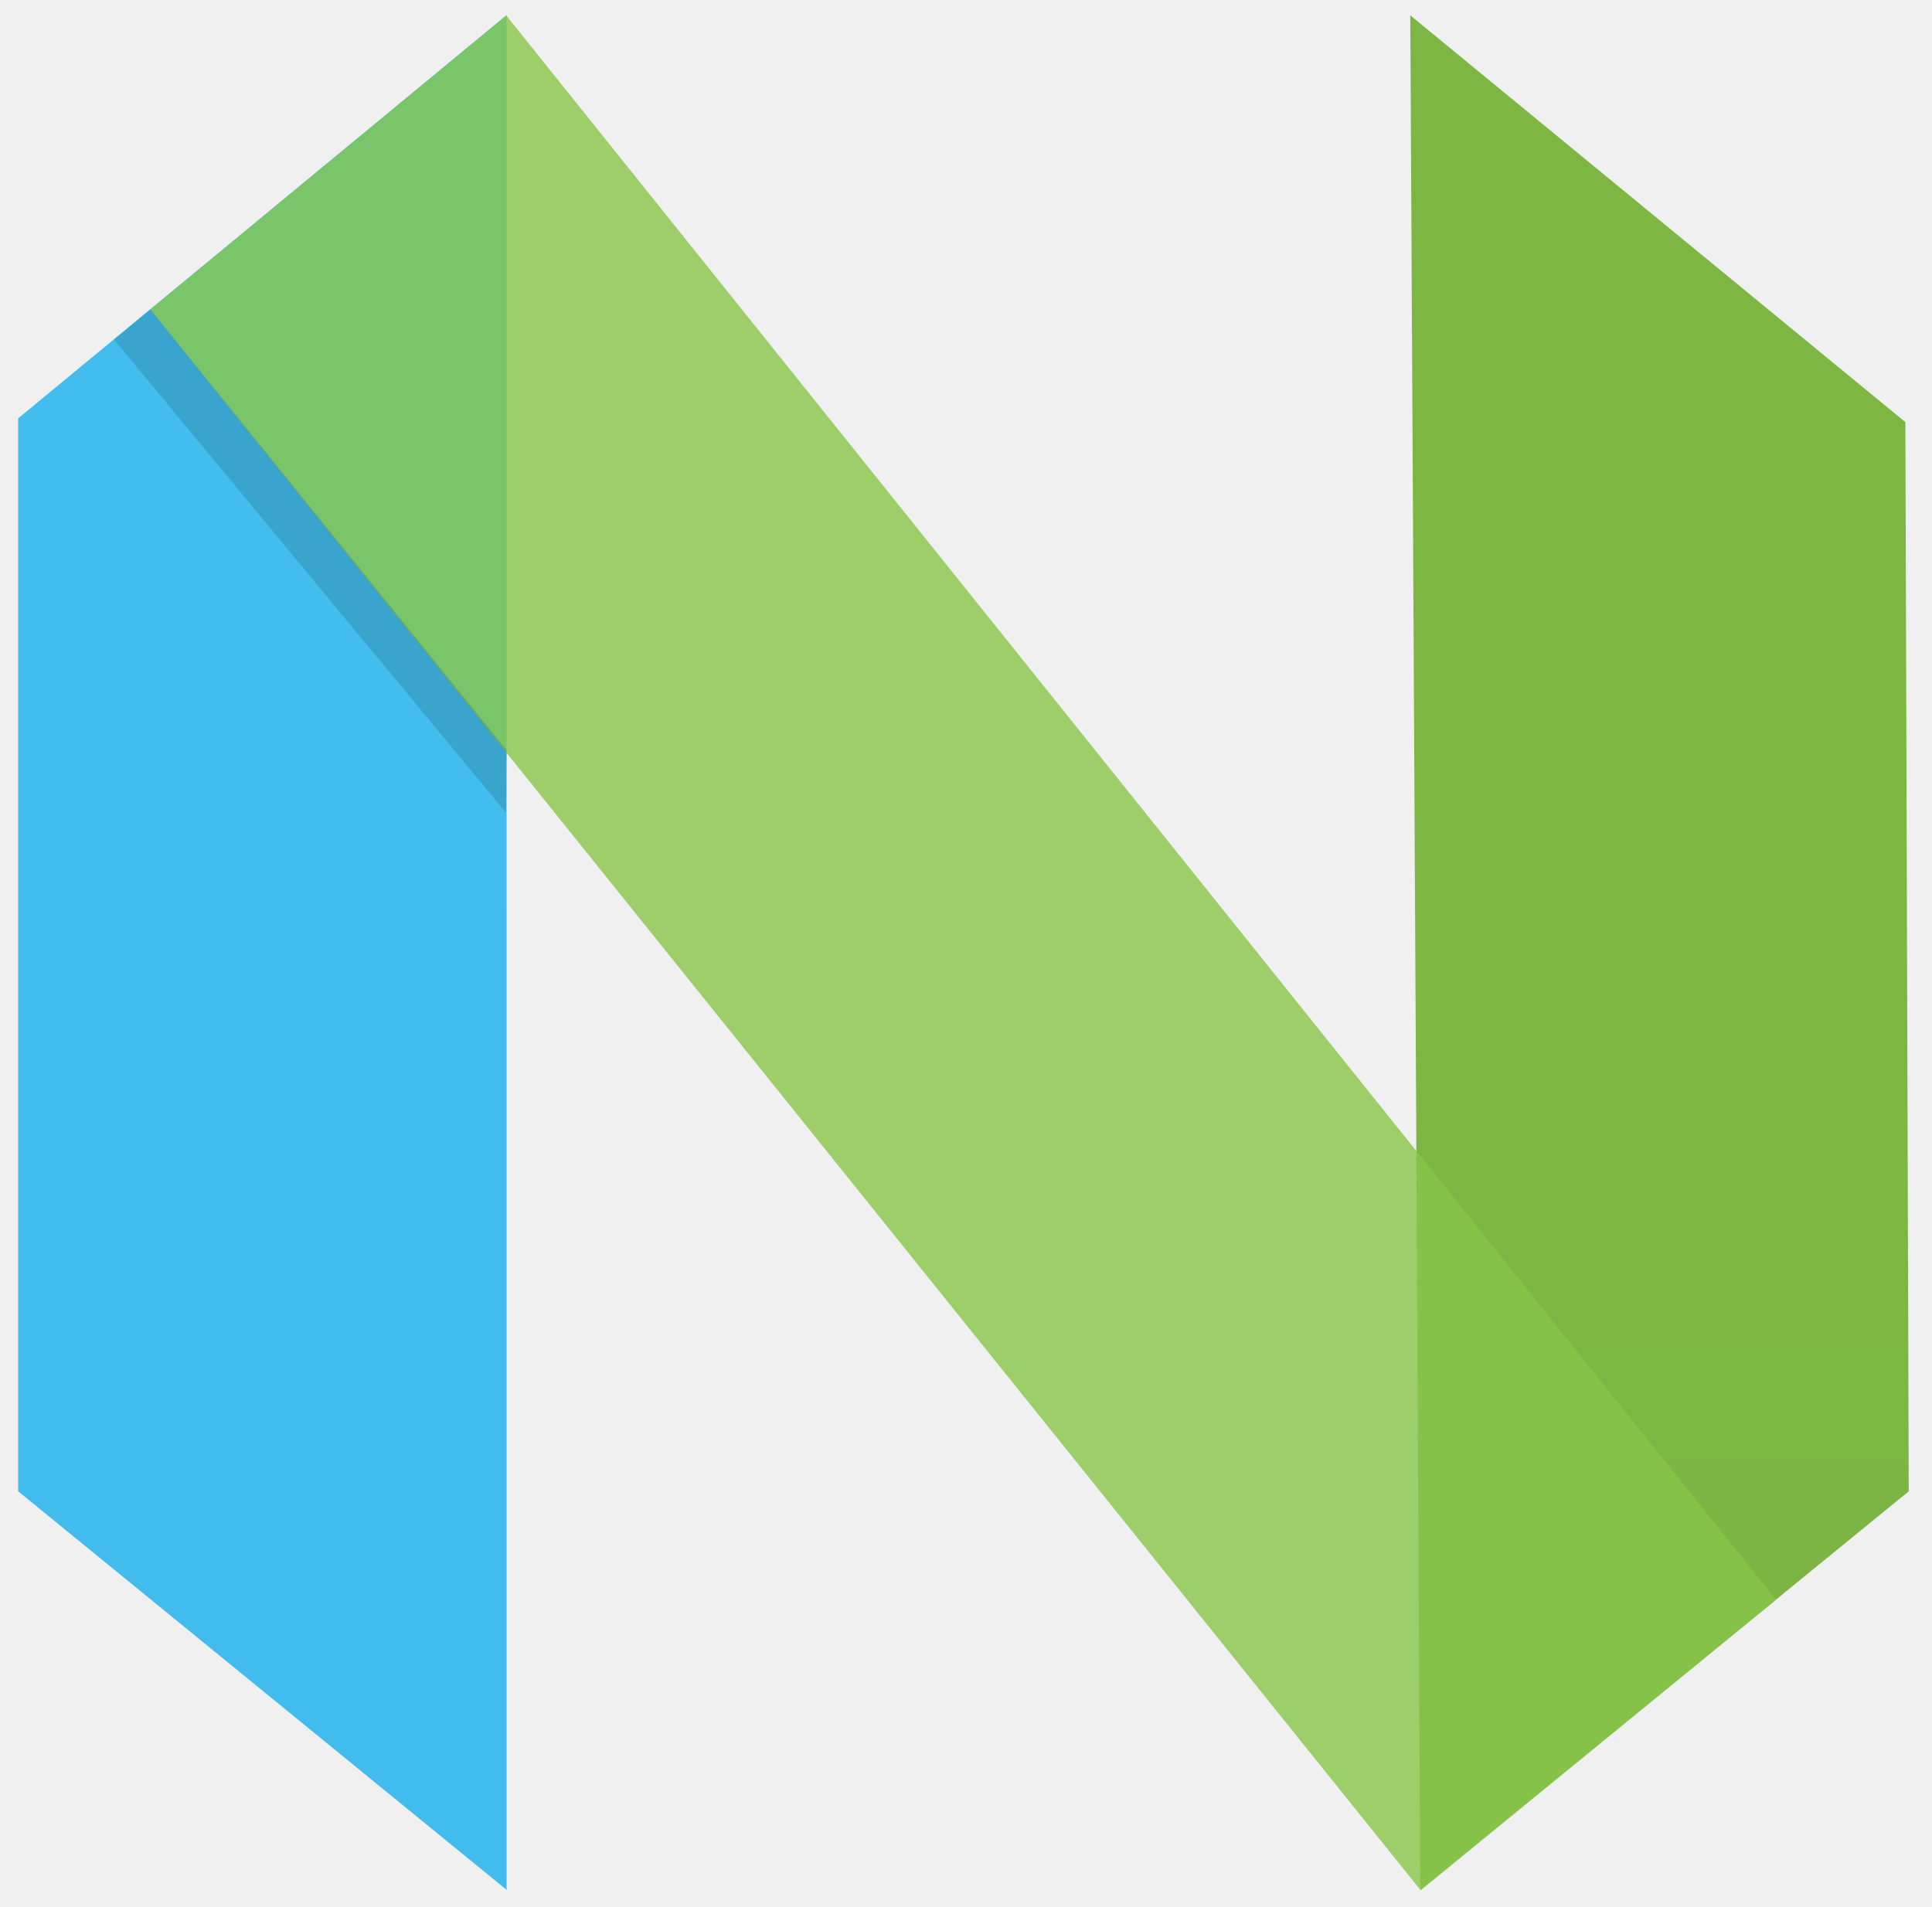
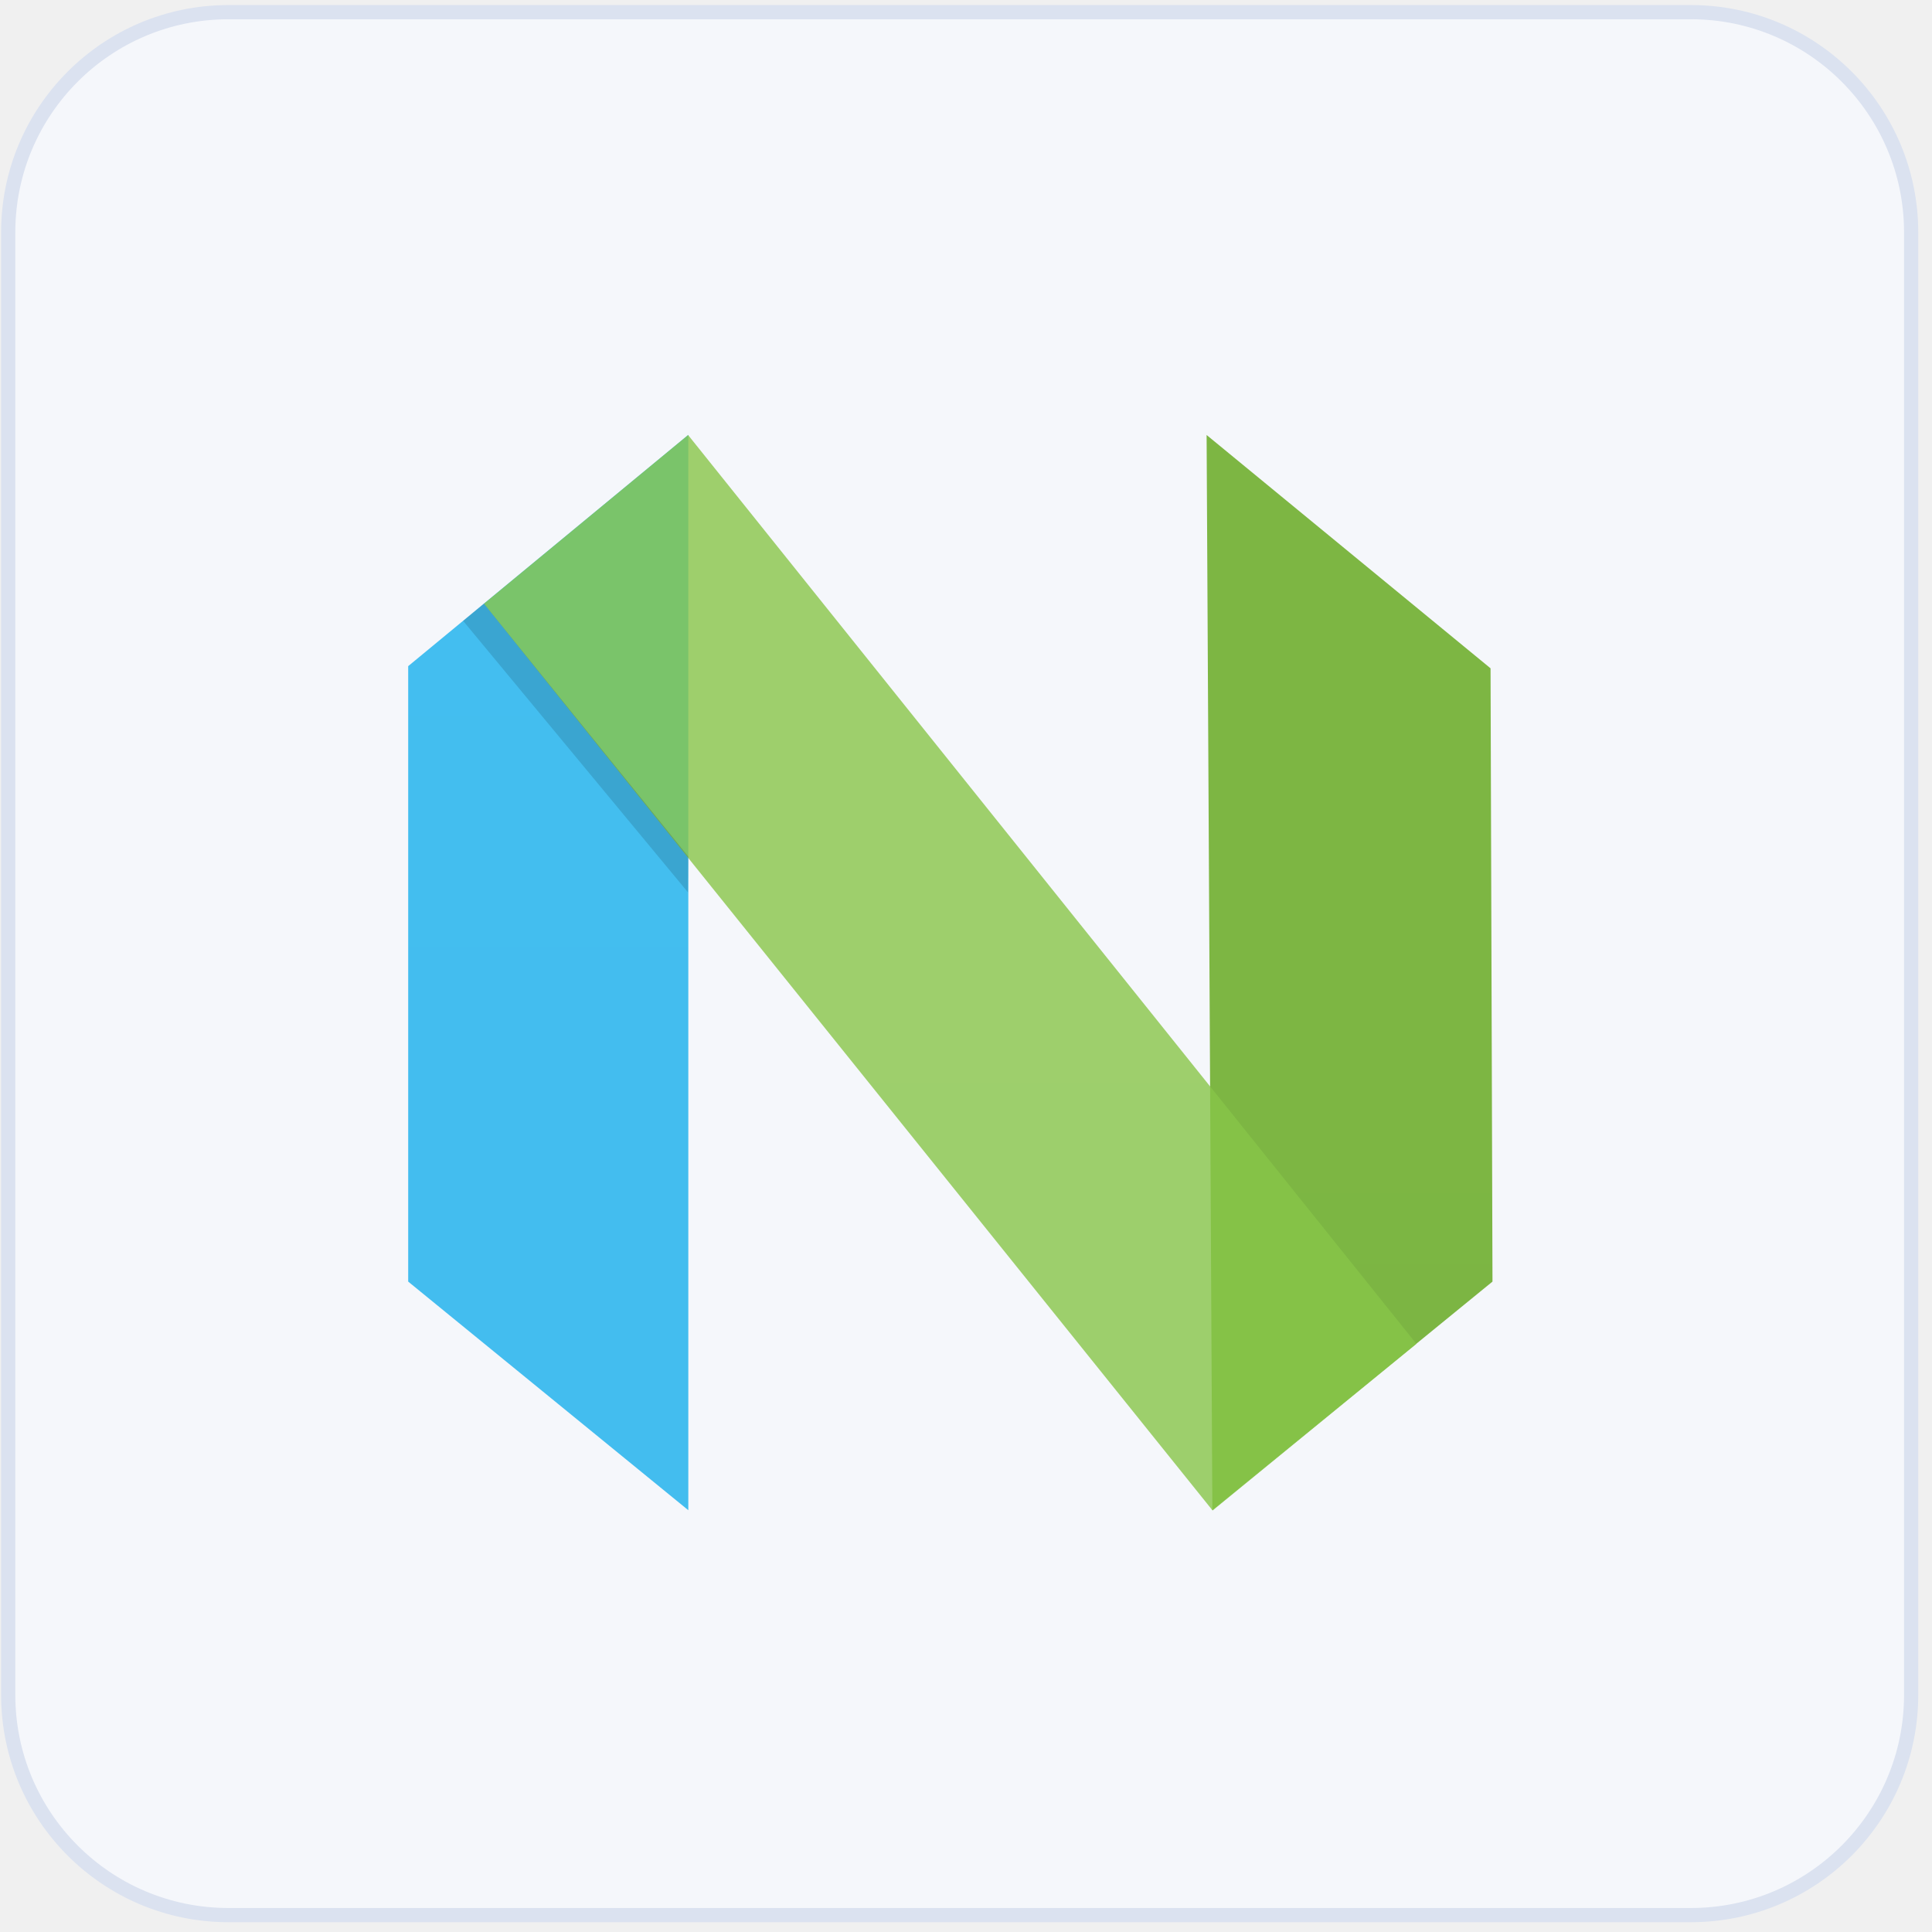
- <svg xmlns="http://www.w3.org/2000/svg" width="78" height="77" viewBox="0 0 78 77" fill="none">
-   <g clip-path="url(#clip0_1185_4876)">
-     <path fill-rule="evenodd" clip-rule="evenodd" d="M0.734 16.892L20.453 0.611V76.309L0.734 60.217V16.892Z" fill="url(#paint0_linear_1185_4876)" />
-     <path fill-rule="evenodd" clip-rule="evenodd" d="M76.925 17.045L56.937 0.62L57.342 76.309L77.061 60.217L76.925 17.045Z" fill="url(#paint1_linear_1185_4876)" />
-     <path fill-rule="evenodd" clip-rule="evenodd" d="M20.439 0.624L71.705 64.598L57.359 76.329L6.066 12.497L20.439 0.624Z" fill="url(#paint2_linear_1185_4876)" />
-     <path fill-rule="evenodd" clip-rule="evenodd" d="M20.457 30.297L20.43 32.817L4.602 13.707L6.067 12.486L20.457 30.297Z" fill="black" fill-opacity="0.13" />
+ <svg xmlns="http://www.w3.org/2000/svg" width="136" height="136" viewBox="0 0 136 136" fill="none">
+   <rect x="0.578" y="0.856" width="133.954" height="133.954" rx="15.5" fill="white" />
+   <rect x="0.578" y="0.856" width="133.954" height="133.954" rx="15.5" fill="#F5F7FB" />
+   <rect x="0.578" y="0.856" width="133.954" height="133.954" rx="15.5" stroke="#DBE2F0" />
+   <g clip-path="url(#clip0_1185_4874)">
+     <path fill-rule="evenodd" clip-rule="evenodd" d="M28.734 46.892L48.453 30.611V106.309L28.734 90.216V46.892Z" fill="url(#paint0_linear_1185_4874)" />
+     <path fill-rule="evenodd" clip-rule="evenodd" d="M104.925 47.045L84.937 30.62L85.342 106.309L105.061 90.216L104.925 47.045Z" fill="url(#paint1_linear_1185_4874)" />
+     <path fill-rule="evenodd" clip-rule="evenodd" d="M48.439 30.624L99.705 94.598L85.359 106.329L34.066 42.497L48.439 30.624Z" fill="url(#paint2_linear_1185_4874)" />
+     <path fill-rule="evenodd" clip-rule="evenodd" d="M48.458 60.297L48.43 62.817L32.602 43.707L34.067 42.486L48.458 60.297Z" fill="black" fill-opacity="0.13" />
  </g>
  <defs>
-     <linearGradient id="paint0_linear_1185_4876" x1="986.659" y1="0.611" x2="986.659" y2="7570.33" gradientUnits="userSpaceOnUse">
+     <linearGradient id="paint0_linear_1185_4874" x1="1014.66" y1="30.611" x2="1014.66" y2="7600.33" gradientUnits="userSpaceOnUse">
      <stop stop-color="#16B0ED" stop-opacity="0.8" />
      <stop offset="1" stop-color="#0F59B2" stop-opacity="0.837" />
    </linearGradient>
-     <linearGradient id="paint1_linear_1185_4876" x1="-929.123" y1="0.62" x2="-929.123" y2="7569.46" gradientUnits="userSpaceOnUse">
+     <linearGradient id="paint1_linear_1185_4874" x1="-901.123" y1="30.62" x2="-901.123" y2="7599.46" gradientUnits="userSpaceOnUse">
      <stop stop-color="#7DB643" />
      <stop offset="1" stop-color="#367533" />
    </linearGradient>
-     <linearGradient id="paint2_linear_1185_4876" x1="3288" y1="0.624" x2="3288" y2="7571.05" gradientUnits="userSpaceOnUse">
+     <linearGradient id="paint2_linear_1185_4874" x1="3316" y1="30.624" x2="3316" y2="7601.05" gradientUnits="userSpaceOnUse">
      <stop stop-color="#88C649" stop-opacity="0.8" />
      <stop offset="1" stop-color="#439240" stop-opacity="0.84" />
    </linearGradient>
-     <clipPath id="clip0_1185_4876">
-       <rect x="0.723" y="0.316" width="76.35" height="76.35" rx="15" fill="white" />
+     <clipPath id="clip0_1185_4874">
+       <rect x="28.723" y="30.316" width="76.35" height="76.35" rx="15" fill="white" />
    </clipPath>
  </defs>
</svg>
